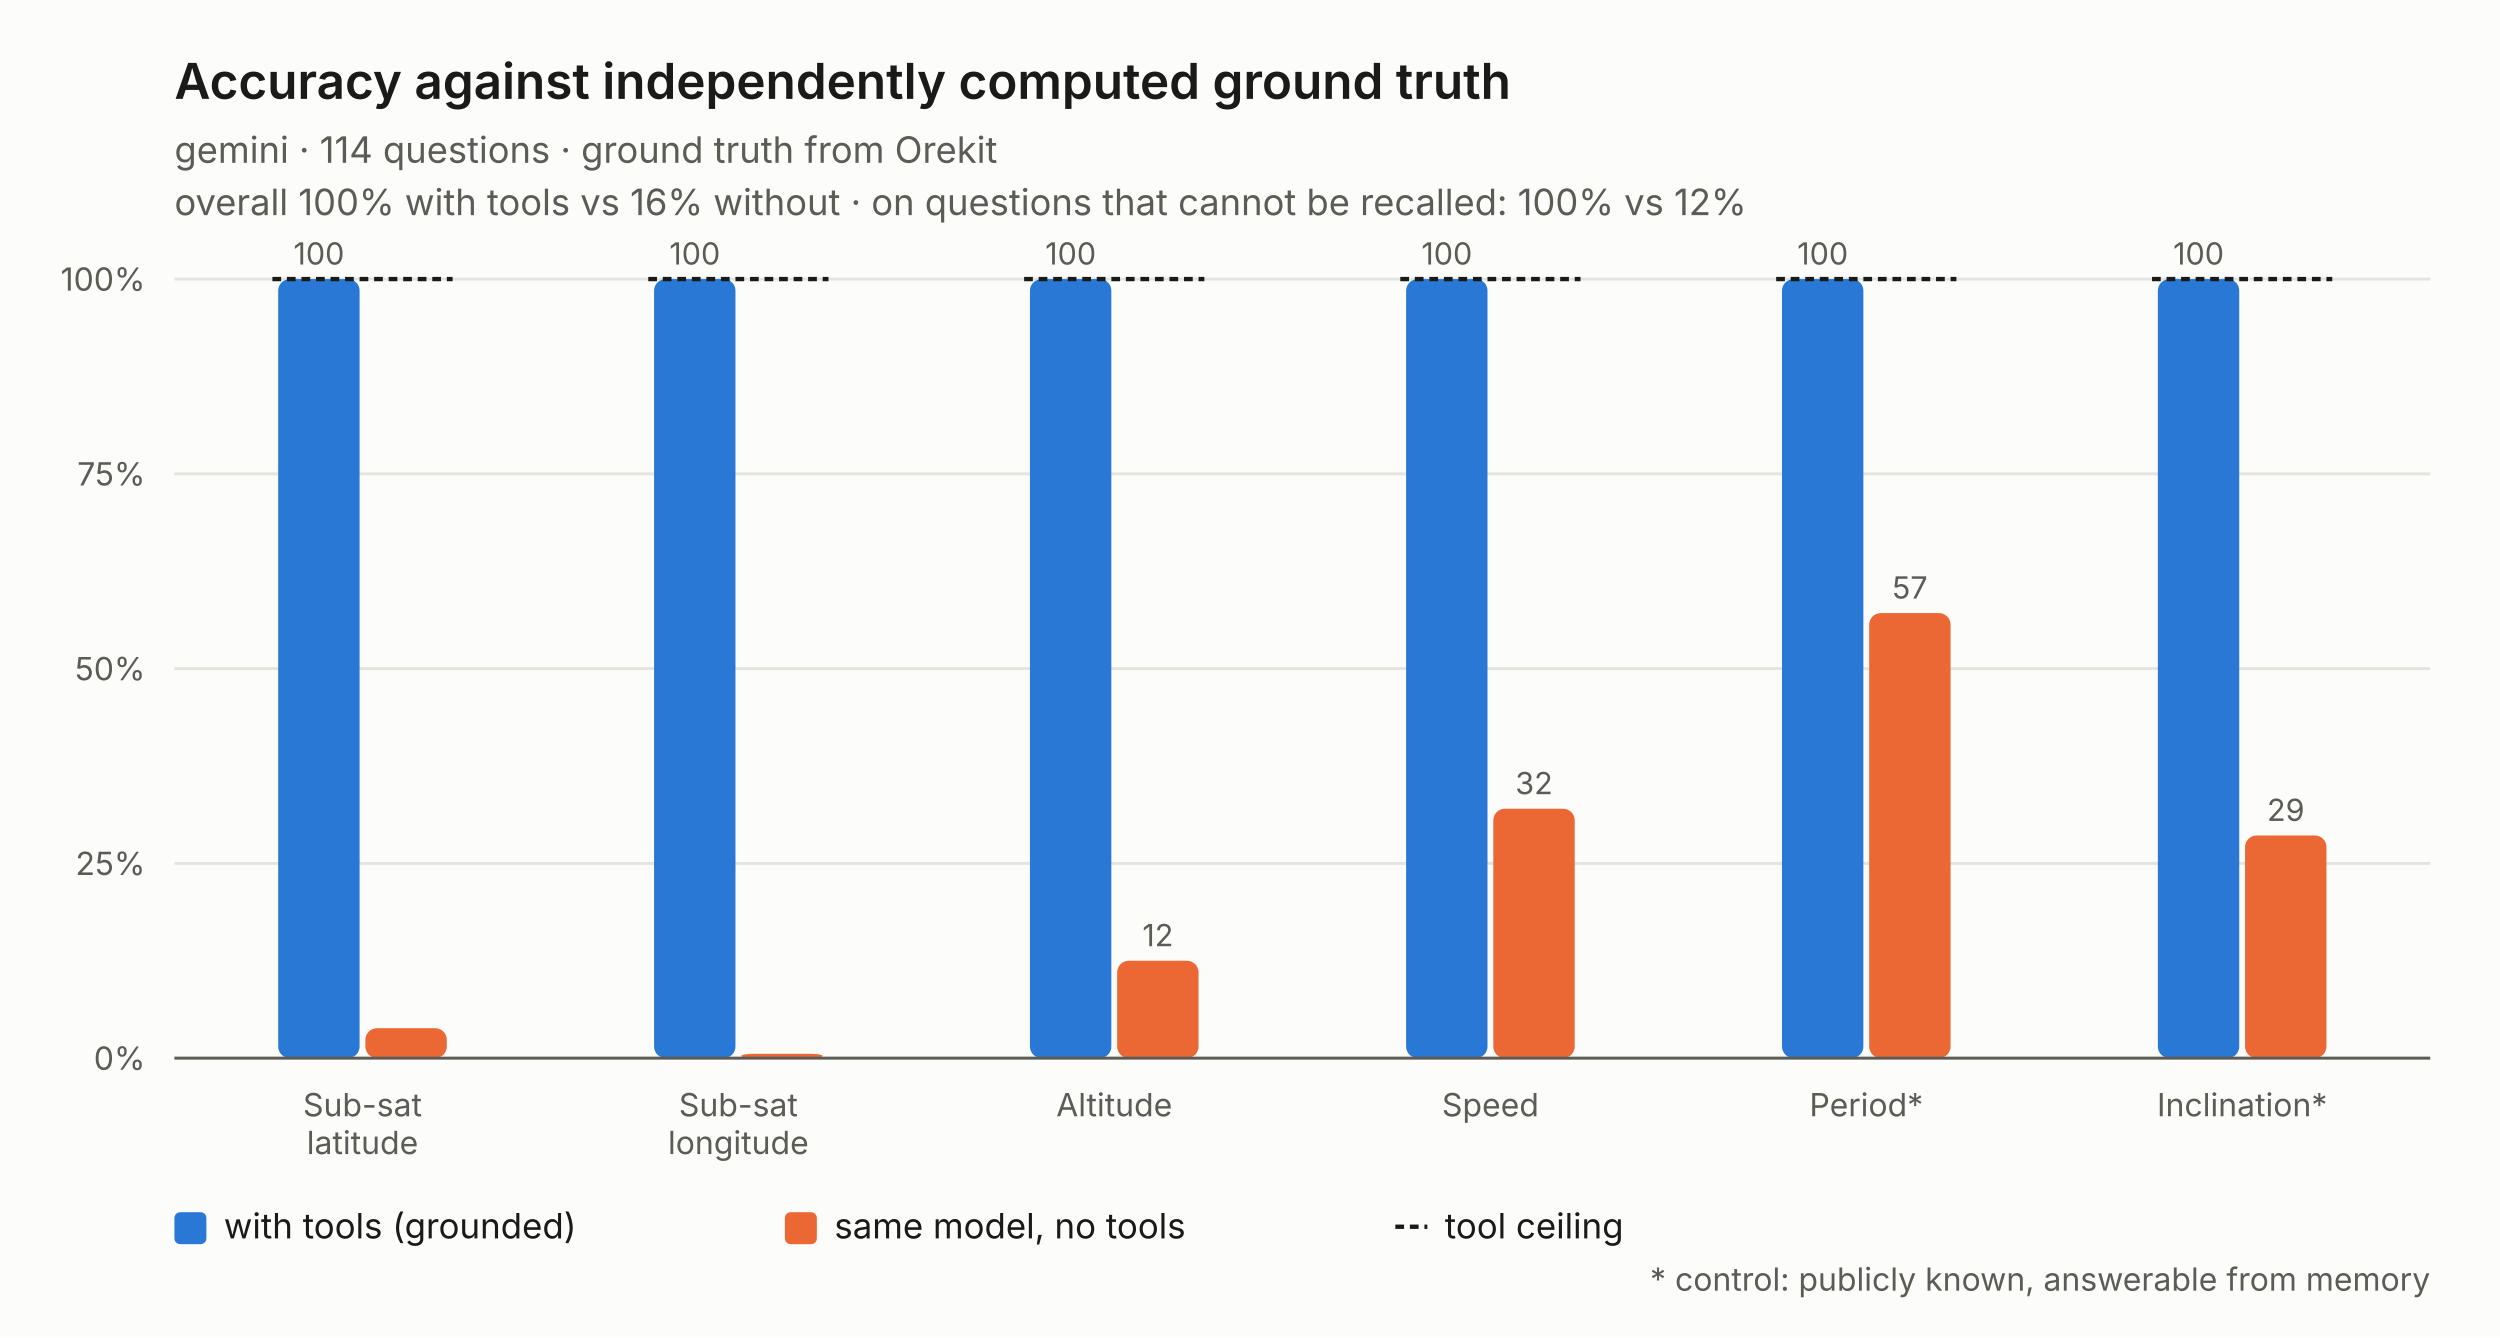
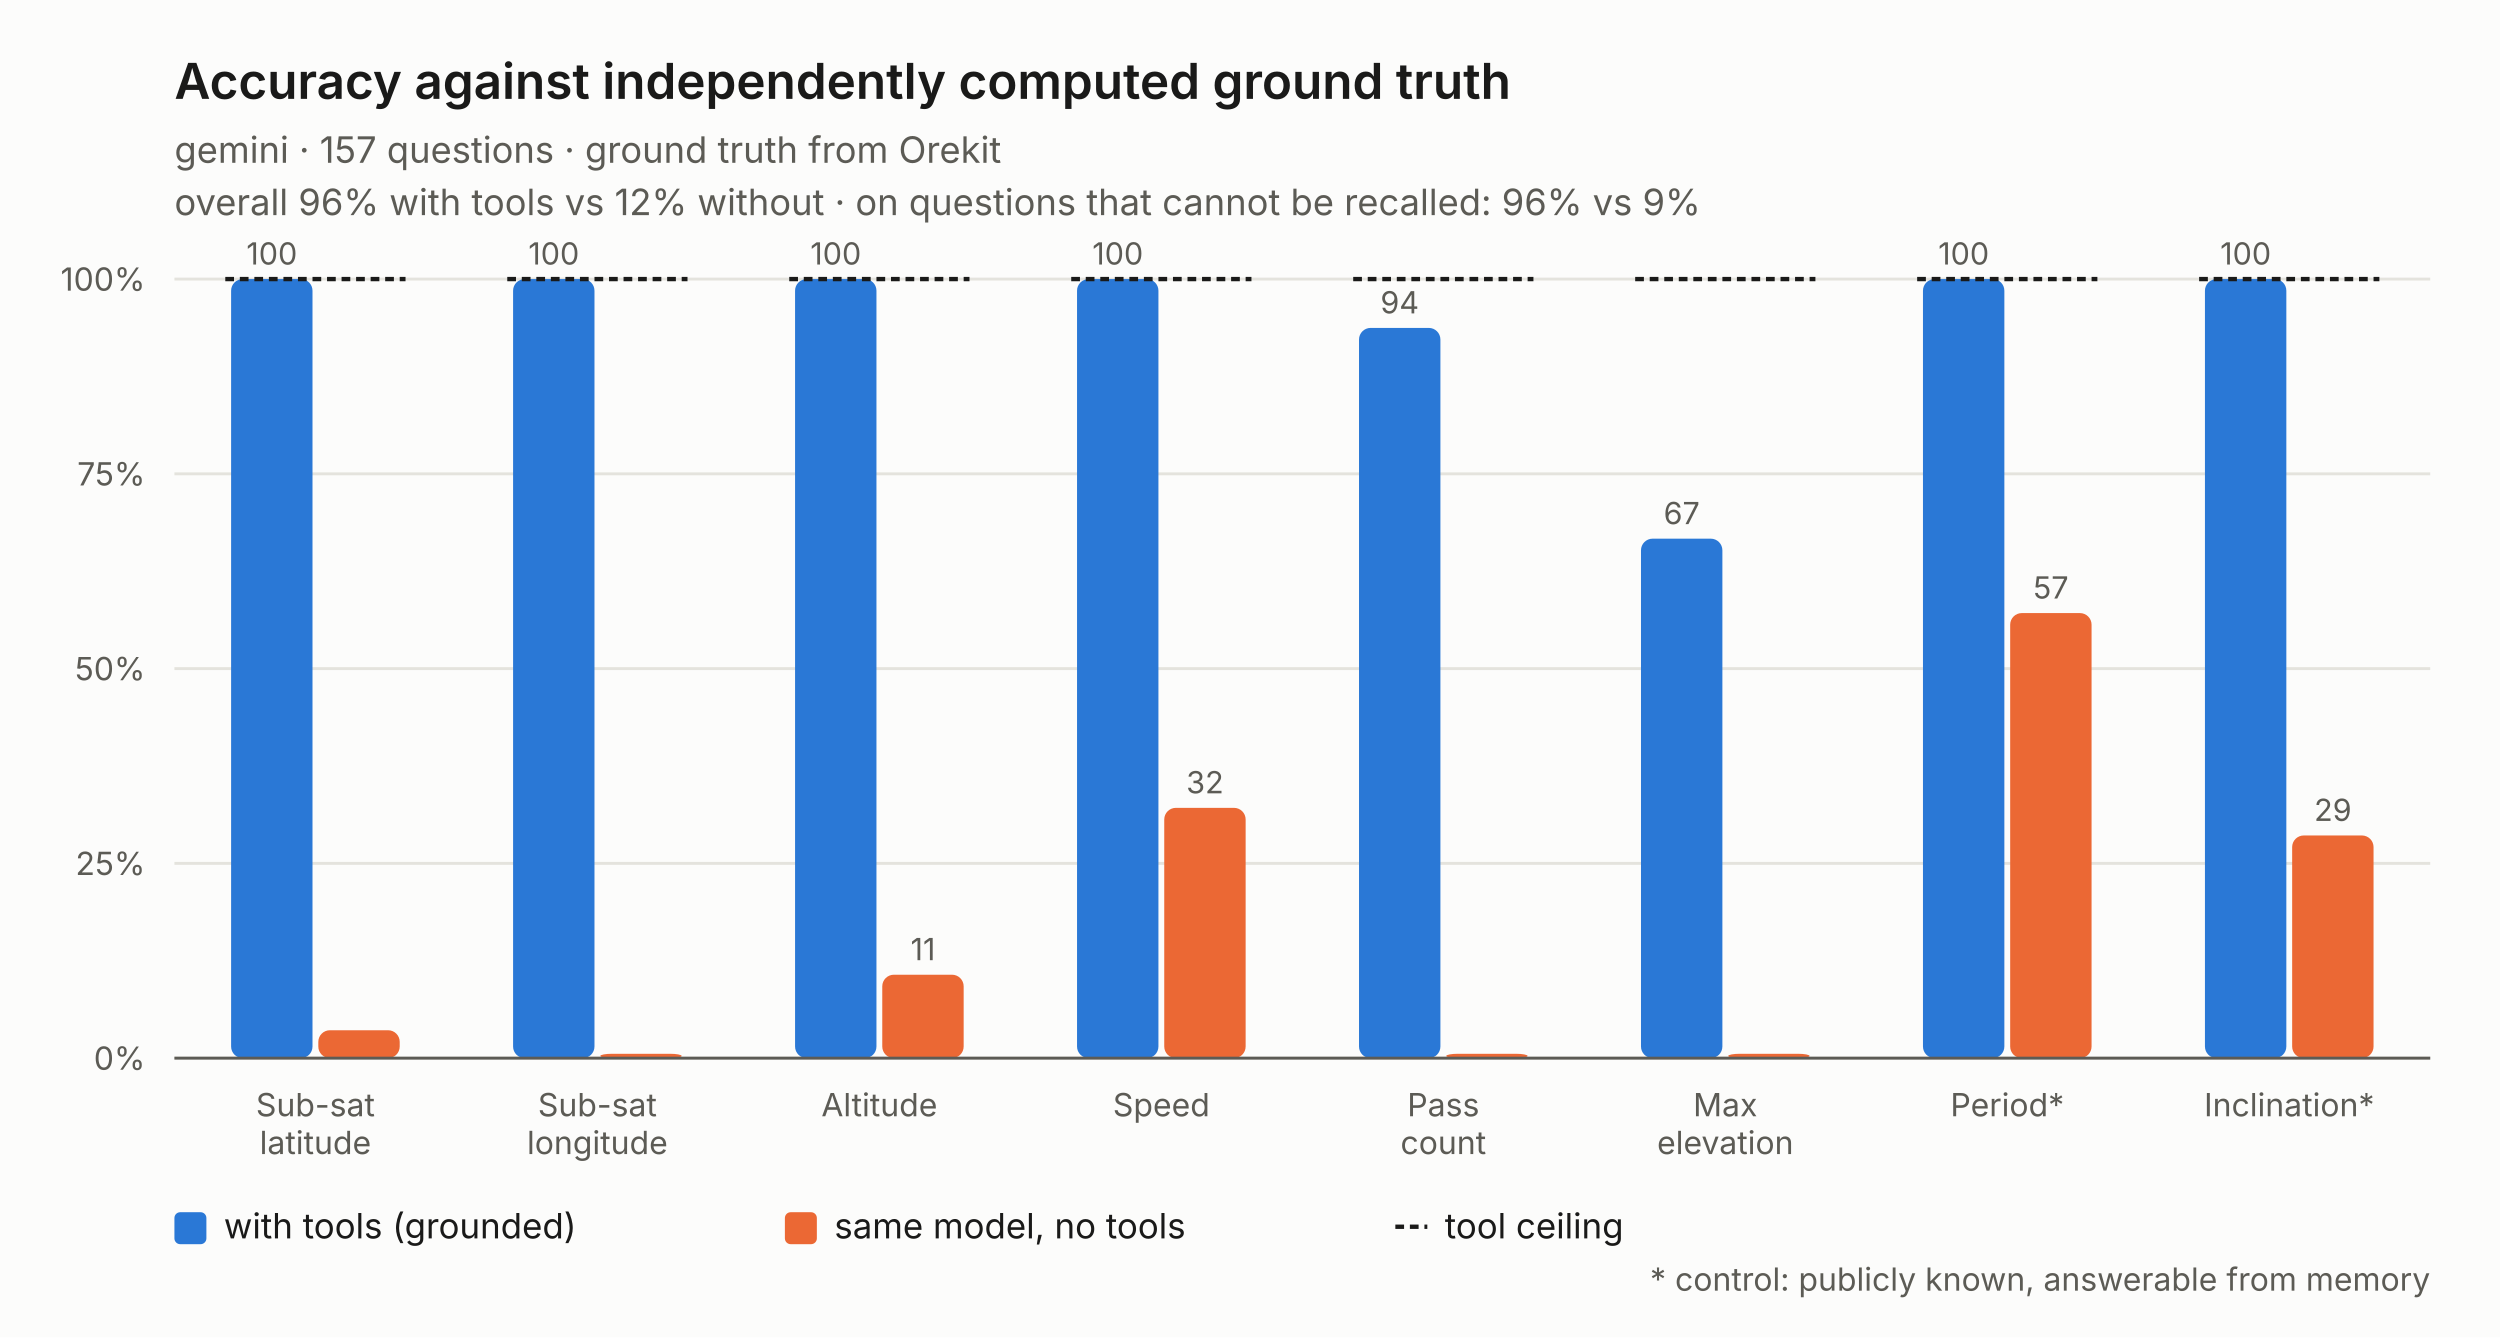
<svg xmlns="http://www.w3.org/2000/svg" width="860" height="460" viewBox="0 0 860 460" font-family="system-ui,-apple-system,Segoe UI,sans-serif">
  <rect width="860" height="460" fill="#fcfcfb" />
  <text x="60" y="34" fill="#1a1a19" font-size="17" font-weight="600">Accuracy against independently computed ground truth</text>
-   <text x="60" y="56" fill="#5c5b55" font-size="12.5">gemini · 114 questions · ground truth from Orekit</text>
-   <text x="60" y="74" fill="#5c5b55" font-size="12.5">overall 100% with tools vs 16% without · on questions that cannot be recalled: 100% vs 12%</text>
+   <text x="60" y="56" fill="#5c5b55" font-size="12.5">gemini · 157 questions · ground truth from Orekit</text>
+   <text x="60" y="74" fill="#5c5b55" font-size="12.5">overall 96% with tools vs 12% without · on questions that cannot be recalled: 96% vs 9%</text>
  <line x1="60" y1="364.0" x2="836" y2="364.0" stroke="#e4e3dd" stroke-width="1" />
  <text x="50" y="368.0" fill="#5c5b55" font-size="11" text-anchor="end">0%</text>
  <line x1="60" y1="297.0" x2="836" y2="297.0" stroke="#e4e3dd" stroke-width="1" />
  <text x="50" y="301.0" fill="#5c5b55" font-size="11" text-anchor="end">25%</text>
  <line x1="60" y1="230.0" x2="836" y2="230.0" stroke="#e4e3dd" stroke-width="1" />
  <text x="50" y="234.0" fill="#5c5b55" font-size="11" text-anchor="end">50%</text>
  <line x1="60" y1="163.0" x2="836" y2="163.0" stroke="#e4e3dd" stroke-width="1" />
  <text x="50" y="167.0" fill="#5c5b55" font-size="11" text-anchor="end">75%</text>
  <line x1="60" y1="96.0" x2="836" y2="96.0" stroke="#e4e3dd" stroke-width="1" />
  <text x="50" y="100.0" fill="#5c5b55" font-size="11" text-anchor="end">100%</text>
-   <rect x="95.7" y="96.0" width="28.0" height="268.0" fill="#2a78d6" rx="4" />
-   <text x="109.7" y="91.0" fill="#5c5b55" font-size="10.5" text-anchor="middle">100</text>
-   <rect x="125.7" y="353.7" width="28.0" height="10.3" fill="#eb6834" rx="4" />
-   <line x1="93.7" y1="96.0" x2="155.7" y2="96.0" stroke="#1a1a19" stroke-width="1.5" stroke-dasharray="3 2" />
-   <text x="124.7" y="384" fill="#5c5b55" font-size="11" text-anchor="middle">Sub-sat</text>
-   <text x="124.7" y="397" fill="#5c5b55" font-size="11" text-anchor="middle">latitude</text>
-   <rect x="225.0" y="96.0" width="28.0" height="268.0" fill="#2a78d6" rx="4" />
-   <text x="239.0" y="91.0" fill="#5c5b55" font-size="10.5" text-anchor="middle">100</text>
-   <rect x="255.0" y="362.5" width="28.0" height="1.5" fill="#eb6834" rx="4" />
-   <line x1="223.0" y1="96.0" x2="285.0" y2="96.0" stroke="#1a1a19" stroke-width="1.5" stroke-dasharray="3 2" />
-   <text x="254.0" y="384" fill="#5c5b55" font-size="11" text-anchor="middle">Sub-sat</text>
-   <text x="254.0" y="397" fill="#5c5b55" font-size="11" text-anchor="middle">longitude</text>
-   <rect x="354.3" y="96.0" width="28.0" height="268.0" fill="#2a78d6" rx="4" />
-   <text x="368.3" y="91.0" fill="#5c5b55" font-size="10.5" text-anchor="middle">100</text>
-   <rect x="384.3" y="330.5" width="28.0" height="33.5" fill="#eb6834" rx="4" />
-   <text x="398.3" y="325.5" fill="#5c5b55" font-size="10.5" text-anchor="middle">12</text>
-   <line x1="352.3" y1="96.0" x2="414.3" y2="96.0" stroke="#1a1a19" stroke-width="1.5" stroke-dasharray="3 2" />
-   <text x="383.3" y="384" fill="#5c5b55" font-size="11" text-anchor="middle">Altitude</text>
-   <rect x="483.7" y="96.0" width="28.0" height="268.0" fill="#2a78d6" rx="4" />
-   <text x="497.7" y="91.0" fill="#5c5b55" font-size="10.5" text-anchor="middle">100</text>
-   <rect x="513.7" y="278.2" width="28.0" height="85.8" fill="#eb6834" rx="4" />
-   <text x="527.7" y="273.2" fill="#5c5b55" font-size="10.5" text-anchor="middle">32</text>
-   <line x1="481.7" y1="96.0" x2="543.7" y2="96.0" stroke="#1a1a19" stroke-width="1.5" stroke-dasharray="3 2" />
-   <text x="512.7" y="384" fill="#5c5b55" font-size="11" text-anchor="middle">Speed</text>
-   <rect x="613.0" y="96.0" width="28.0" height="268.0" fill="#2a78d6" rx="4" />
-   <text x="627.0" y="91.0" fill="#5c5b55" font-size="10.5" text-anchor="middle">100</text>
-   <rect x="643.0" y="210.9" width="28.0" height="153.1" fill="#eb6834" rx="4" />
-   <text x="657.0" y="205.9" fill="#5c5b55" font-size="10.5" text-anchor="middle">57</text>
-   <line x1="611.0" y1="96.0" x2="673.0" y2="96.0" stroke="#1a1a19" stroke-width="1.5" stroke-dasharray="3 2" />
-   <text x="642.0" y="384" fill="#5c5b55" font-size="11" text-anchor="middle">Period*</text>
-   <rect x="742.3" y="96.0" width="28.0" height="268.0" fill="#2a78d6" rx="4" />
-   <text x="756.3" y="91.0" fill="#5c5b55" font-size="10.5" text-anchor="middle">100</text>
-   <rect x="772.3" y="287.4" width="28.0" height="76.6" fill="#eb6834" rx="4" />
-   <text x="786.3" y="282.4" fill="#5c5b55" font-size="10.5" text-anchor="middle">29</text>
-   <line x1="740.3" y1="96.0" x2="802.3" y2="96.0" stroke="#1a1a19" stroke-width="1.5" stroke-dasharray="3 2" />
-   <text x="771.3" y="384" fill="#5c5b55" font-size="11" text-anchor="middle">Inclination*</text>
+   <rect x="79.5" y="96.0" width="28.0" height="268.0" fill="#2a78d6" rx="4" />
+   <text x="93.5" y="91.0" fill="#5c5b55" font-size="10.5" text-anchor="middle">100</text>
+   <rect x="109.5" y="354.4" width="28.0" height="9.6" fill="#eb6834" rx="4" />
+   <line x1="77.5" y1="96.0" x2="139.5" y2="96.0" stroke="#1a1a19" stroke-width="1.5" stroke-dasharray="3 2" />
+   <text x="108.5" y="384" fill="#5c5b55" font-size="11" text-anchor="middle">Sub-sat</text>
+   <text x="108.5" y="397" fill="#5c5b55" font-size="11" text-anchor="middle">latitude</text>
+   <rect x="176.5" y="96.0" width="28.0" height="268.0" fill="#2a78d6" rx="4" />
+   <text x="190.5" y="91.0" fill="#5c5b55" font-size="10.5" text-anchor="middle">100</text>
+   <rect x="206.5" y="362.5" width="28.0" height="1.5" fill="#eb6834" rx="4" />
+   <line x1="174.5" y1="96.0" x2="236.5" y2="96.0" stroke="#1a1a19" stroke-width="1.5" stroke-dasharray="3 2" />
+   <text x="205.5" y="384" fill="#5c5b55" font-size="11" text-anchor="middle">Sub-sat</text>
+   <text x="205.5" y="397" fill="#5c5b55" font-size="11" text-anchor="middle">longitude</text>
+   <rect x="273.5" y="96.0" width="28.0" height="268.0" fill="#2a78d6" rx="4" />
+   <text x="287.5" y="91.0" fill="#5c5b55" font-size="10.5" text-anchor="middle">100</text>
+   <rect x="303.5" y="335.3" width="28.0" height="28.7" fill="#eb6834" rx="4" />
+   <text x="317.5" y="330.3" fill="#5c5b55" font-size="10.5" text-anchor="middle">11</text>
+   <line x1="271.5" y1="96.0" x2="333.5" y2="96.0" stroke="#1a1a19" stroke-width="1.5" stroke-dasharray="3 2" />
+   <text x="302.5" y="384" fill="#5c5b55" font-size="11" text-anchor="middle">Altitude</text>
+   <rect x="370.5" y="96.0" width="28.0" height="268.0" fill="#2a78d6" rx="4" />
+   <text x="384.5" y="91.0" fill="#5c5b55" font-size="10.5" text-anchor="middle">100</text>
+   <rect x="400.5" y="277.9" width="28.0" height="86.1" fill="#eb6834" rx="4" />
+   <text x="414.5" y="272.9" fill="#5c5b55" font-size="10.5" text-anchor="middle">32</text>
+   <line x1="368.5" y1="96.0" x2="430.5" y2="96.0" stroke="#1a1a19" stroke-width="1.5" stroke-dasharray="3 2" />
+   <text x="399.5" y="384" fill="#5c5b55" font-size="11" text-anchor="middle">Speed</text>
+   <rect x="467.5" y="112.8" width="28.0" height="251.2" fill="#2a78d6" rx="4" />
+   <text x="481.5" y="107.8" fill="#5c5b55" font-size="10.5" text-anchor="middle">94</text>
+   <rect x="497.5" y="362.5" width="28.0" height="1.5" fill="#eb6834" rx="4" />
+   <line x1="465.5" y1="96.0" x2="527.5" y2="96.0" stroke="#1a1a19" stroke-width="1.5" stroke-dasharray="3 2" />
+   <text x="496.5" y="384" fill="#5c5b55" font-size="11" text-anchor="middle">Pass</text>
+   <text x="496.5" y="397" fill="#5c5b55" font-size="11" text-anchor="middle">count</text>
+   <rect x="564.5" y="185.3" width="28.0" height="178.7" fill="#2a78d6" rx="4" />
+   <text x="578.5" y="180.3" fill="#5c5b55" font-size="10.5" text-anchor="middle">67</text>
+   <rect x="594.5" y="362.5" width="28.0" height="1.5" fill="#eb6834" rx="4" />
+   <line x1="562.5" y1="96.0" x2="624.5" y2="96.0" stroke="#1a1a19" stroke-width="1.5" stroke-dasharray="3 2" />
+   <text x="593.5" y="384" fill="#5c5b55" font-size="11" text-anchor="middle">Max</text>
+   <text x="593.5" y="397" fill="#5c5b55" font-size="11" text-anchor="middle">elevation</text>
+   <rect x="661.5" y="96.0" width="28.0" height="268.0" fill="#2a78d6" rx="4" />
+   <text x="675.5" y="91.0" fill="#5c5b55" font-size="10.5" text-anchor="middle">100</text>
+   <rect x="691.5" y="210.9" width="28.0" height="153.1" fill="#eb6834" rx="4" />
+   <text x="705.5" y="205.9" fill="#5c5b55" font-size="10.5" text-anchor="middle">57</text>
+   <line x1="659.5" y1="96.0" x2="721.5" y2="96.0" stroke="#1a1a19" stroke-width="1.5" stroke-dasharray="3 2" />
+   <text x="690.5" y="384" fill="#5c5b55" font-size="11" text-anchor="middle">Period*</text>
+   <rect x="758.5" y="96.0" width="28.0" height="268.0" fill="#2a78d6" rx="4" />
+   <text x="772.5" y="91.0" fill="#5c5b55" font-size="10.5" text-anchor="middle">100</text>
+   <rect x="788.5" y="287.4" width="28.0" height="76.6" fill="#eb6834" rx="4" />
+   <text x="802.5" y="282.4" fill="#5c5b55" font-size="10.5" text-anchor="middle">29</text>
+   <line x1="756.5" y1="96.0" x2="818.5" y2="96.0" stroke="#1a1a19" stroke-width="1.5" stroke-dasharray="3 2" />
+   <text x="787.5" y="384" fill="#5c5b55" font-size="11" text-anchor="middle">Inclination*</text>
  <line x1="60" y1="364" x2="836" y2="364" stroke="#5c5b55" stroke-width="1" />
  <rect x="60" y="417" width="11" height="11" fill="#2a78d6" rx="2" />
  <text x="77" y="426" fill="#1a1a19" font-size="12">with tools (grounded)</text>
  <rect x="270" y="417" width="11" height="11" fill="#eb6834" rx="2" />
  <text x="287" y="426" fill="#1a1a19" font-size="12">same model, no tools</text>
  <line x1="480" y1="422" x2="491" y2="422" stroke="#1a1a19" stroke-width="1.5" stroke-dasharray="3 2" />
  <text x="497" y="426" fill="#1a1a19" font-size="12">tool ceiling</text>
  <text x="836" y="444" fill="#5c5b55" font-size="11" text-anchor="end">* control: publicly known, answerable from memory</text>
</svg>
